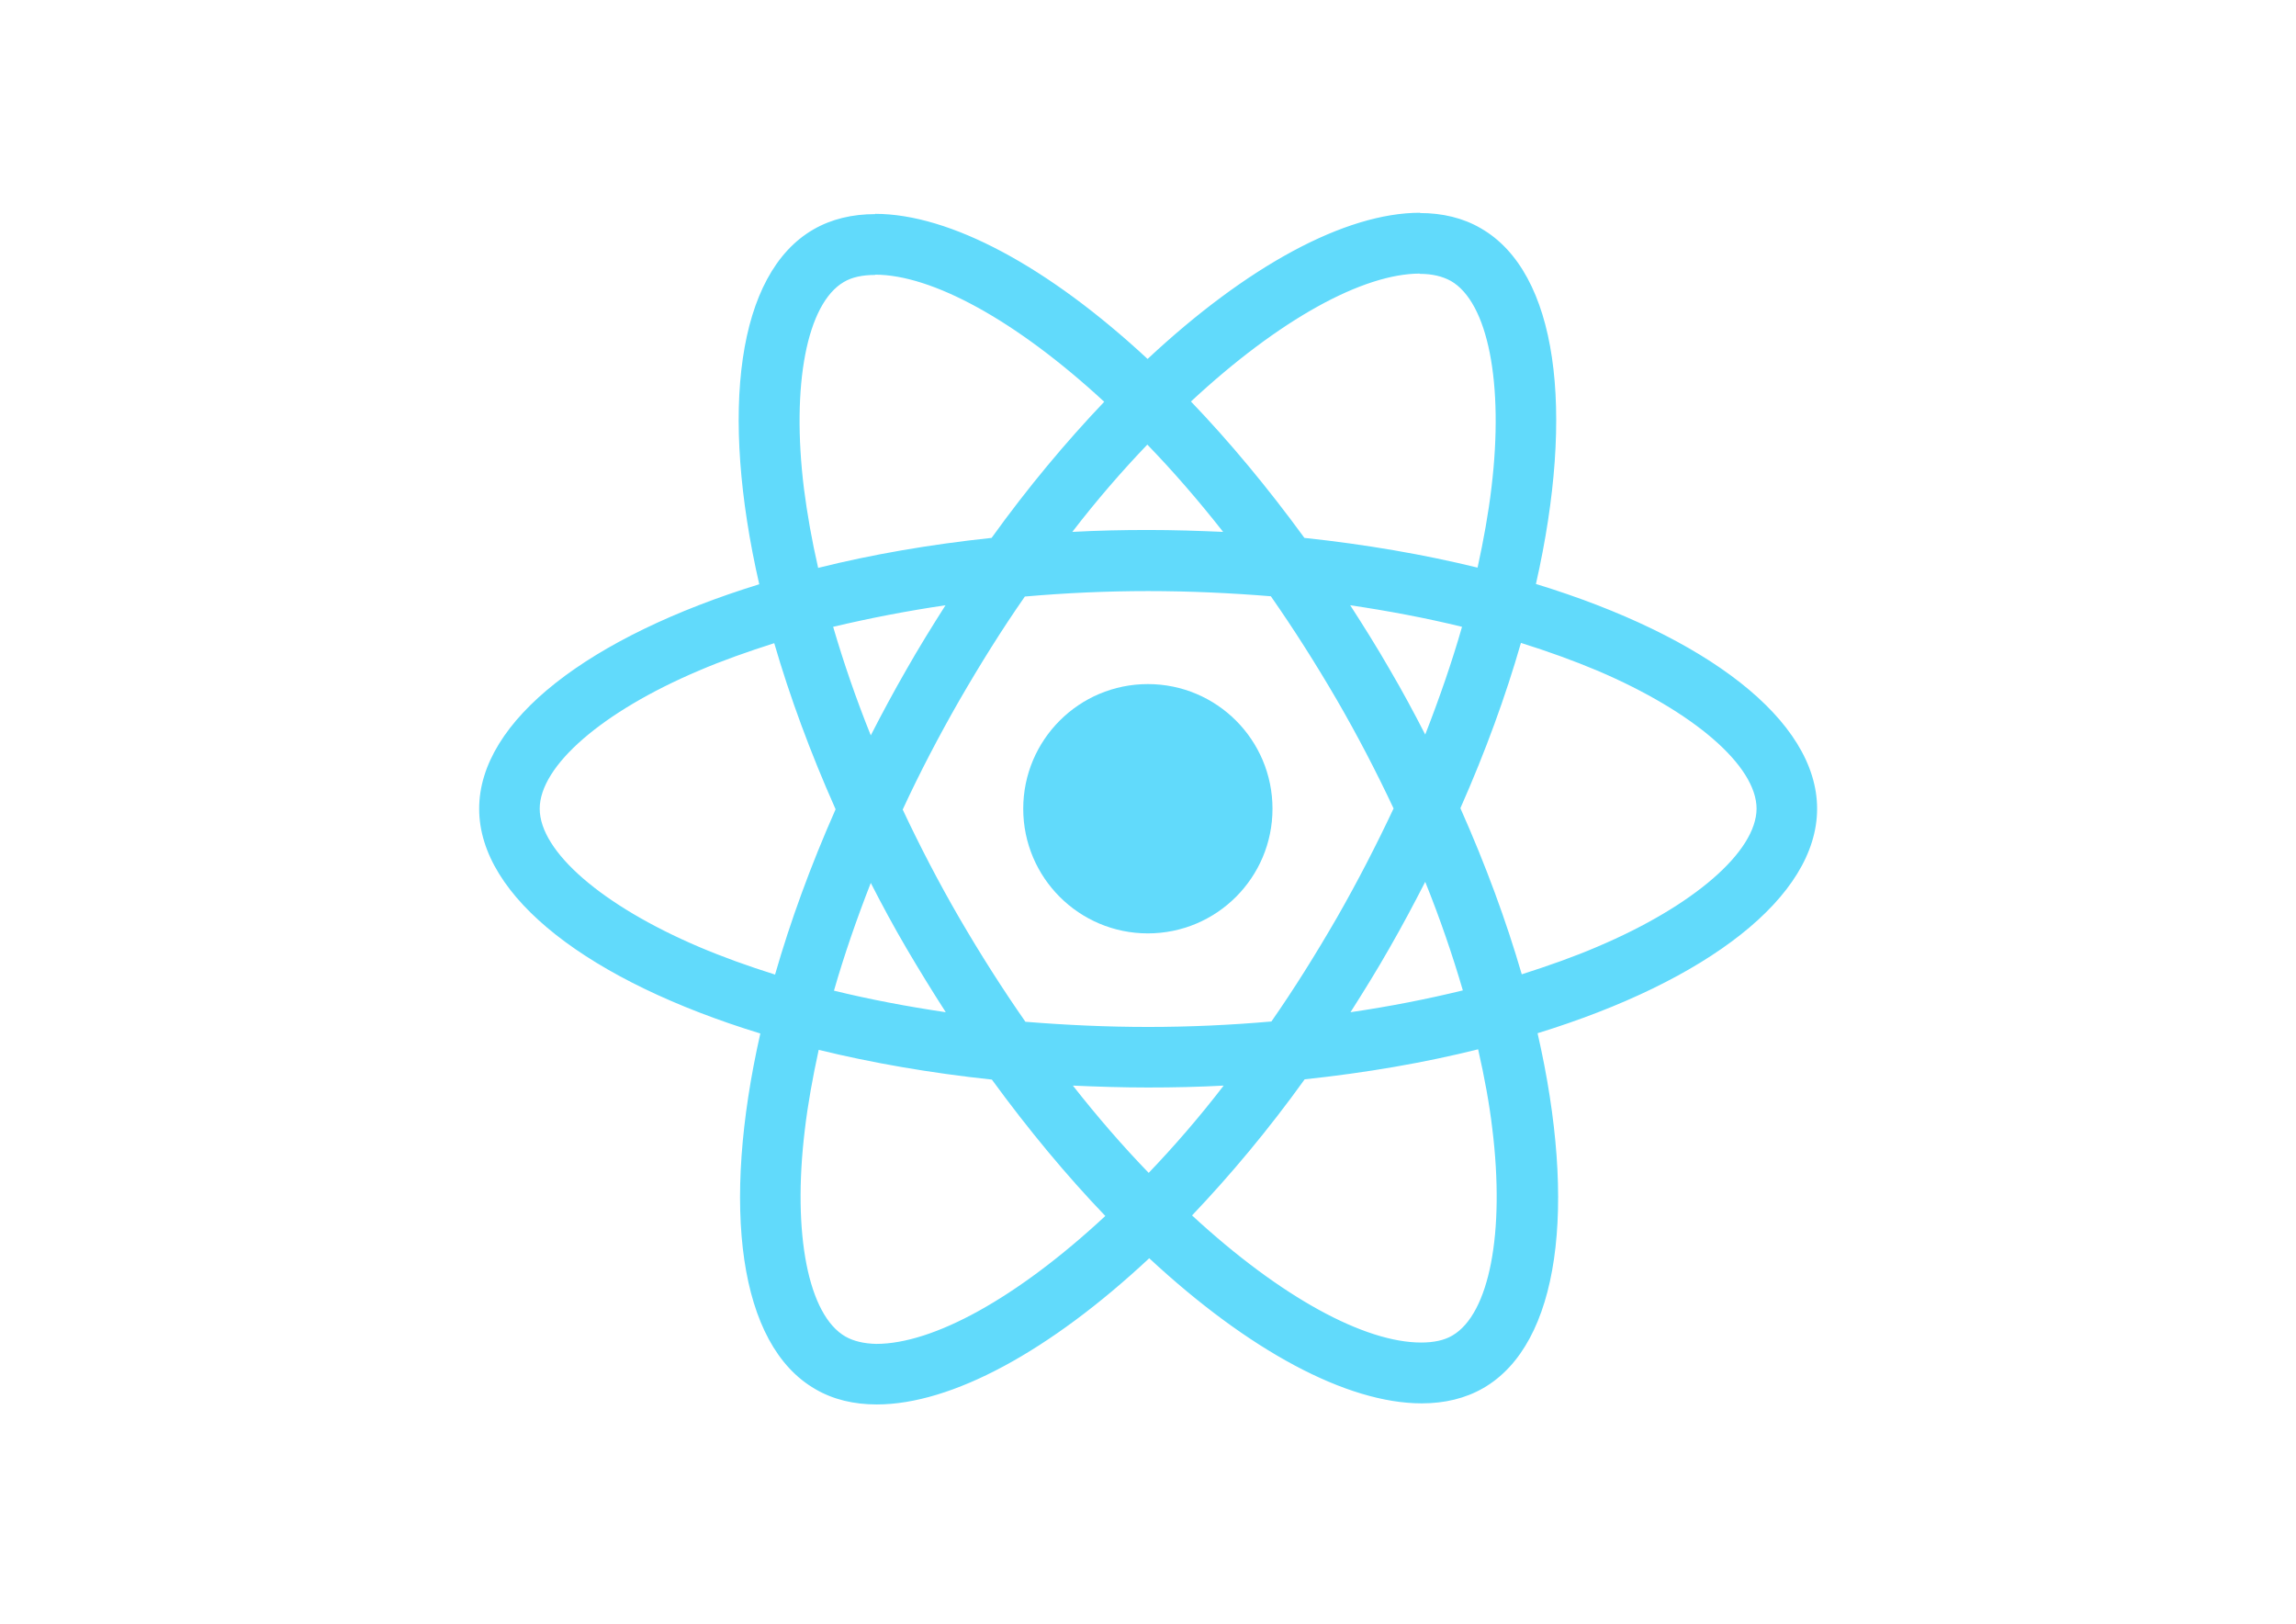
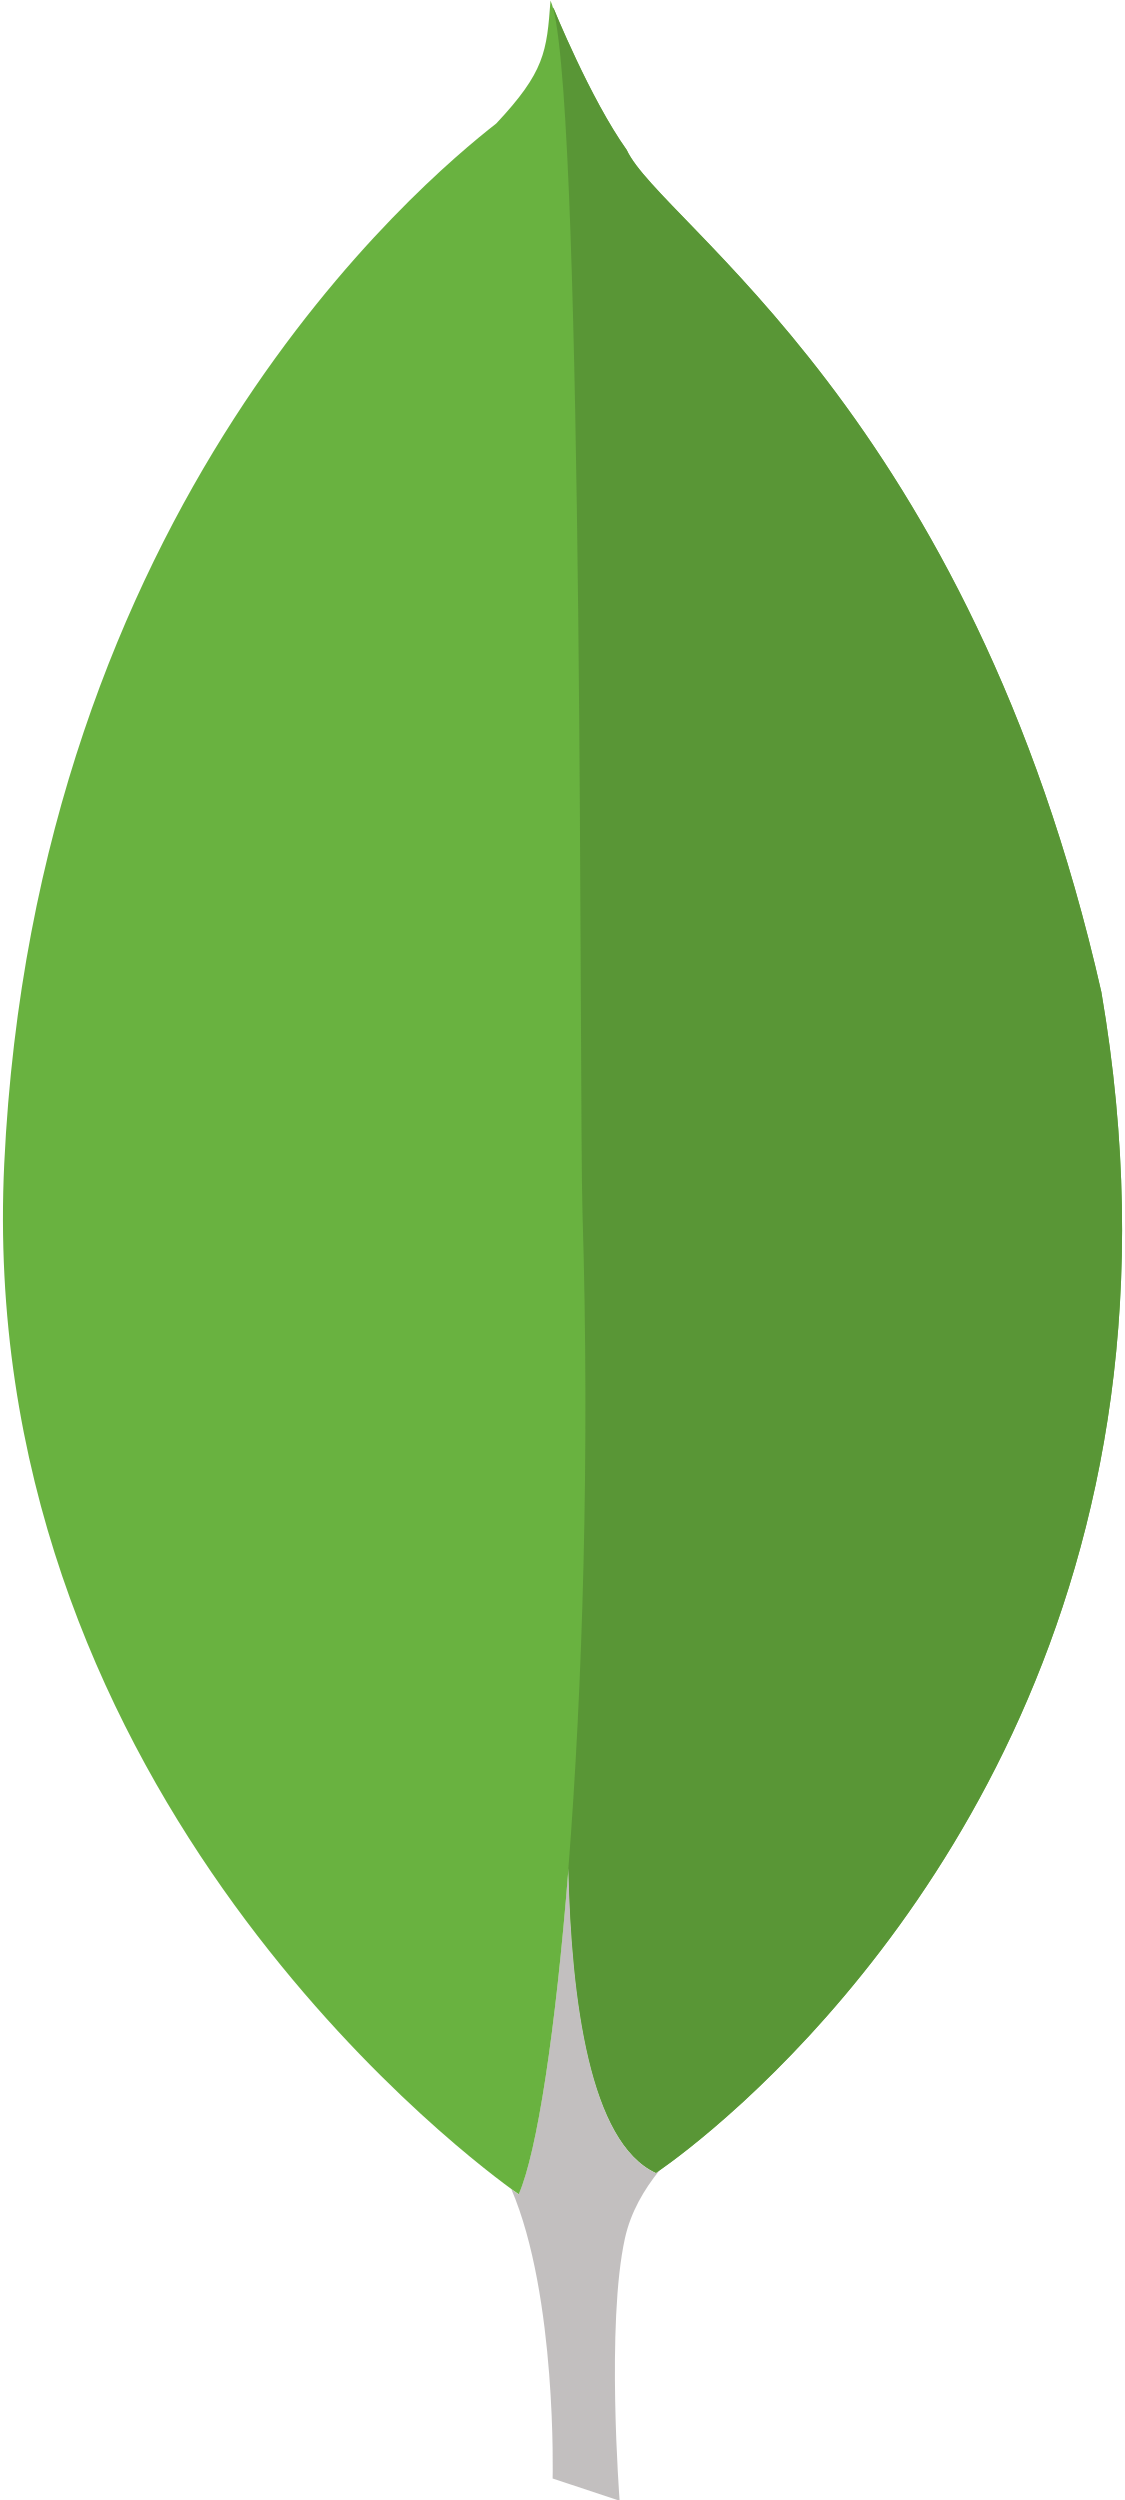
- <svg xmlns="http://www.w3.org/2000/svg" viewBox="0 0 841.9 595.3">
-   <g fill="#61DAFB">
-     <path d="M666.3 296.5c0-32.5-40.7-63.3-103.1-82.4 14.4-63.6 8-114.2-20.2-130.4-6.5-3.8-14.1-5.6-22.4-5.6v22.3c4.6 0 8.3.9 11.4 2.6 13.6 7.8 19.5 37.5 14.9 75.7-1.1 9.4-2.9 19.3-5.1 29.4-19.6-4.8-41-8.5-63.5-10.9-13.5-18.5-27.5-35.3-41.6-50 32.6-30.3 63.2-46.9 84-46.9V78c-27.5 0-63.5 19.6-99.9 53.6-36.4-33.8-72.4-53.2-99.9-53.2v22.3c20.7 0 51.4 16.5 84 46.6-14 14.7-28 31.4-41.3 49.9-22.6 2.4-44 6.1-63.6 11-2.3-10-4-19.7-5.2-29-4.7-38.2 1.1-67.9 14.6-75.8 3-1.8 6.9-2.6 11.5-2.6V78.5c-8.4 0-16 1.8-22.6 5.6-28.1 16.2-34.4 66.7-19.9 130.1-62.2 19.2-102.7 49.9-102.7 82.3 0 32.5 40.7 63.3 103.1 82.4-14.4 63.6-8 114.2 20.2 130.4 6.5 3.8 14.1 5.6 22.5 5.6 27.5 0 63.5-19.6 99.9-53.6 36.4 33.8 72.4 53.2 99.9 53.2 8.4 0 16-1.8 22.6-5.6 28.1-16.2 34.4-66.7 19.9-130.1 62-19.1 102.5-49.9 102.5-82.3zm-130.2-66.7c-3.7 12.9-8.3 26.2-13.5 39.5-4.1-8-8.4-16-13.1-24-4.6-8-9.5-15.8-14.4-23.4 14.2 2.1 27.9 4.7 41 7.9zm-45.8 106.5c-7.8 13.5-15.8 26.3-24.1 38.2-14.9 1.3-30 2-45.2 2-15.1 0-30.2-.7-45-1.9-8.3-11.9-16.4-24.6-24.2-38-7.6-13.1-14.5-26.4-20.8-39.8 6.2-13.4 13.2-26.8 20.7-39.9 7.8-13.5 15.8-26.3 24.1-38.2 14.9-1.3 30-2 45.2-2 15.1 0 30.2.7 45 1.9 8.3 11.9 16.4 24.6 24.2 38 7.6 13.1 14.5 26.4 20.8 39.8-6.3 13.4-13.2 26.8-20.7 39.9zm32.3-13c5.4 13.4 10 26.8 13.8 39.8-13.1 3.2-26.9 5.9-41.2 8 4.9-7.7 9.8-15.6 14.4-23.7 4.6-8 8.9-16.1 13-24.1zM421.2 430c-9.3-9.6-18.6-20.3-27.8-32 9 .4 18.2.7 27.5.7 9.4 0 18.7-.2 27.8-.7-9 11.7-18.3 22.4-27.5 32zm-74.4-58.9c-14.2-2.1-27.9-4.7-41-7.9 3.7-12.9 8.3-26.2 13.5-39.5 4.1 8 8.4 16 13.1 24 4.7 8 9.5 15.8 14.4 23.4zM420.7 163c9.3 9.6 18.6 20.3 27.8 32-9-.4-18.2-.7-27.5-.7-9.4 0-18.7.2-27.8.7 9-11.7 18.3-22.4 27.5-32zm-74 58.9c-4.9 7.7-9.8 15.6-14.4 23.7-4.6 8-8.9 16-13 24-5.4-13.4-10-26.8-13.8-39.8 13.1-3.1 26.9-5.8 41.2-7.9zm-90.5 125.2c-35.4-15.1-58.3-34.9-58.3-50.6 0-15.7 22.9-35.6 58.3-50.6 8.6-3.7 18-7 27.7-10.1 5.7 19.6 13.2 40 22.5 60.9-9.2 20.8-16.6 41.1-22.2 60.6-9.9-3.1-19.3-6.5-28-10.2zM310 490c-13.6-7.8-19.5-37.5-14.9-75.7 1.1-9.4 2.9-19.3 5.1-29.4 19.6 4.8 41 8.5 63.5 10.9 13.5 18.5 27.5 35.3 41.6 50-32.6 30.3-63.2 46.9-84 46.9-4.5-.1-8.3-1-11.3-2.7zm237.2-76.2c4.7 38.2-1.1 67.9-14.6 75.8-3 1.8-6.9 2.6-11.5 2.6-20.7 0-51.4-16.5-84-46.6 14-14.7 28-31.4 41.3-49.9 22.6-2.4 44-6.1 63.6-11 2.3 10.1 4.1 19.8 5.2 29.1zm38.5-66.7c-8.6 3.7-18 7-27.7 10.1-5.7-19.6-13.2-40-22.5-60.9 9.2-20.8 16.6-41.1 22.2-60.6 9.9 3.1 19.3 6.5 28.1 10.2 35.4 15.1 58.3 34.9 58.3 50.6-.1 15.7-23 35.6-58.4 50.6zM320.8 78.4z" />
-     <circle cx="420.9" cy="296.5" r="45.7" />
-     <path d="M520.5 78.1z" />
-   </g>
+ <svg xmlns="http://www.w3.org/2000/svg" viewBox="0 0 900 2000">
+   <defs>
+     <style>.a{fill:#c2bfbf;}.b{fill:#69b240;}.c{fill:#599636;}</style>
+   </defs>
+   <path class="a" d="M454.7,1494.7c-10.3,131.4-25.2,227.3-39.8,260.8l-5.8-4.1c36.6,85.4,33,231.4,33,231.4l53.6,17.8s-10.9-141.7,4.3-210.2c4.6-20.7,15.2-38.8,27.6-54.1l-3.1,2.1C472.2,1714.2,457,1600.6,454.7,1494.7Z" />
+   <path class="b" d="M881.1,793.7c-105-463.2-353-615.5-379.7-673.7C472.1,78.9,442.6,6,442.6,6V7A40.5,40.5,0,0,0,440.4.5c-3,40.9-4.6,56.9-43.4,98.3-60.1,47-368.5,305.7-393.6,832-23.4,490.7,354.6,783.2,405.8,820.5l5.8,4.1c14.6-33.5,29.4-129.4,39.8-260.8,2.3,105.9,17.5,219.5,70,243.6l3.1-2.1c8.3-5.8,32.7-23.5,65.3-53.4l2.3-2.1C721.1,1564.6,963,1272.3,881.1,793.7Z" />
+   <path class="c" d="M881.1,793.7c-105-463.2-353-615.5-379.7-673.7C472.1,78.9,442.6,6,442.6,6V7C467.4,103,463.2,877.6,466,970.4c5.9,194,0,380.4-11.3,524.3,2.3,105.9,17.5,219.5,70,243.6l3.1-2.1c8.3-5.8,32.7-23.5,65.3-53.4l2.3-2.1C721.1,1564.6,963,1272.3,881.1,793.7Z" />
</svg>
